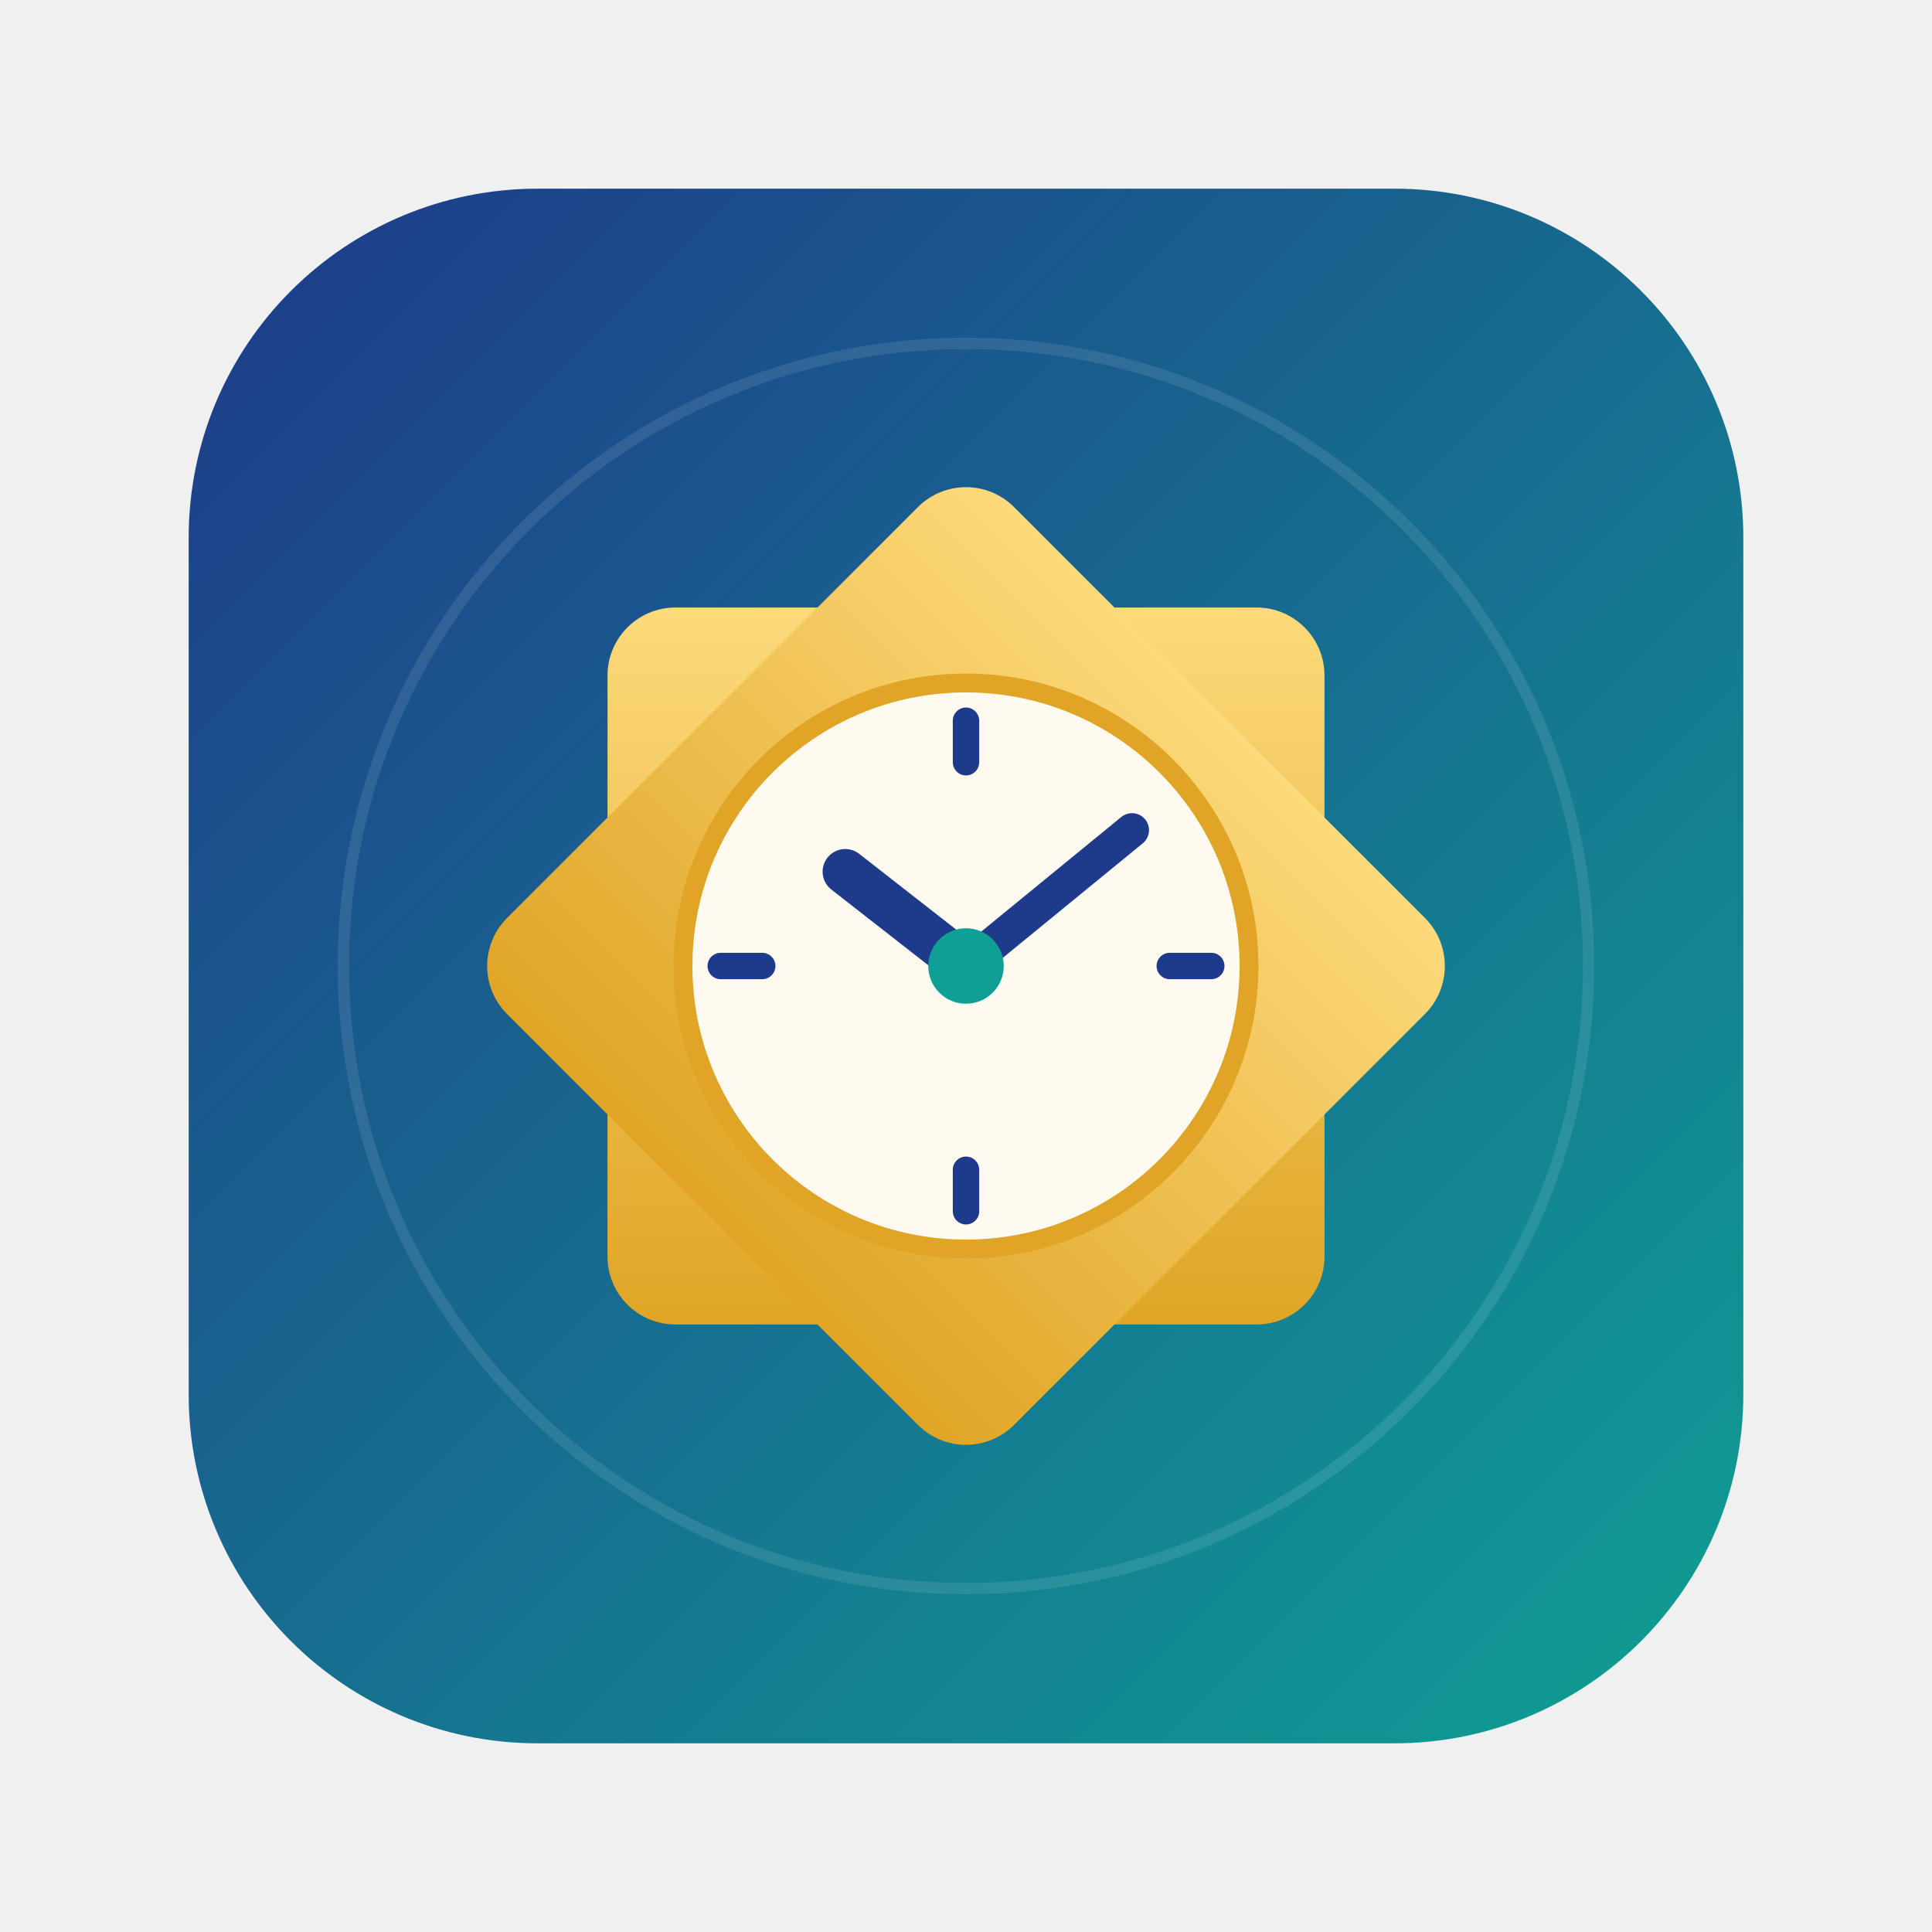
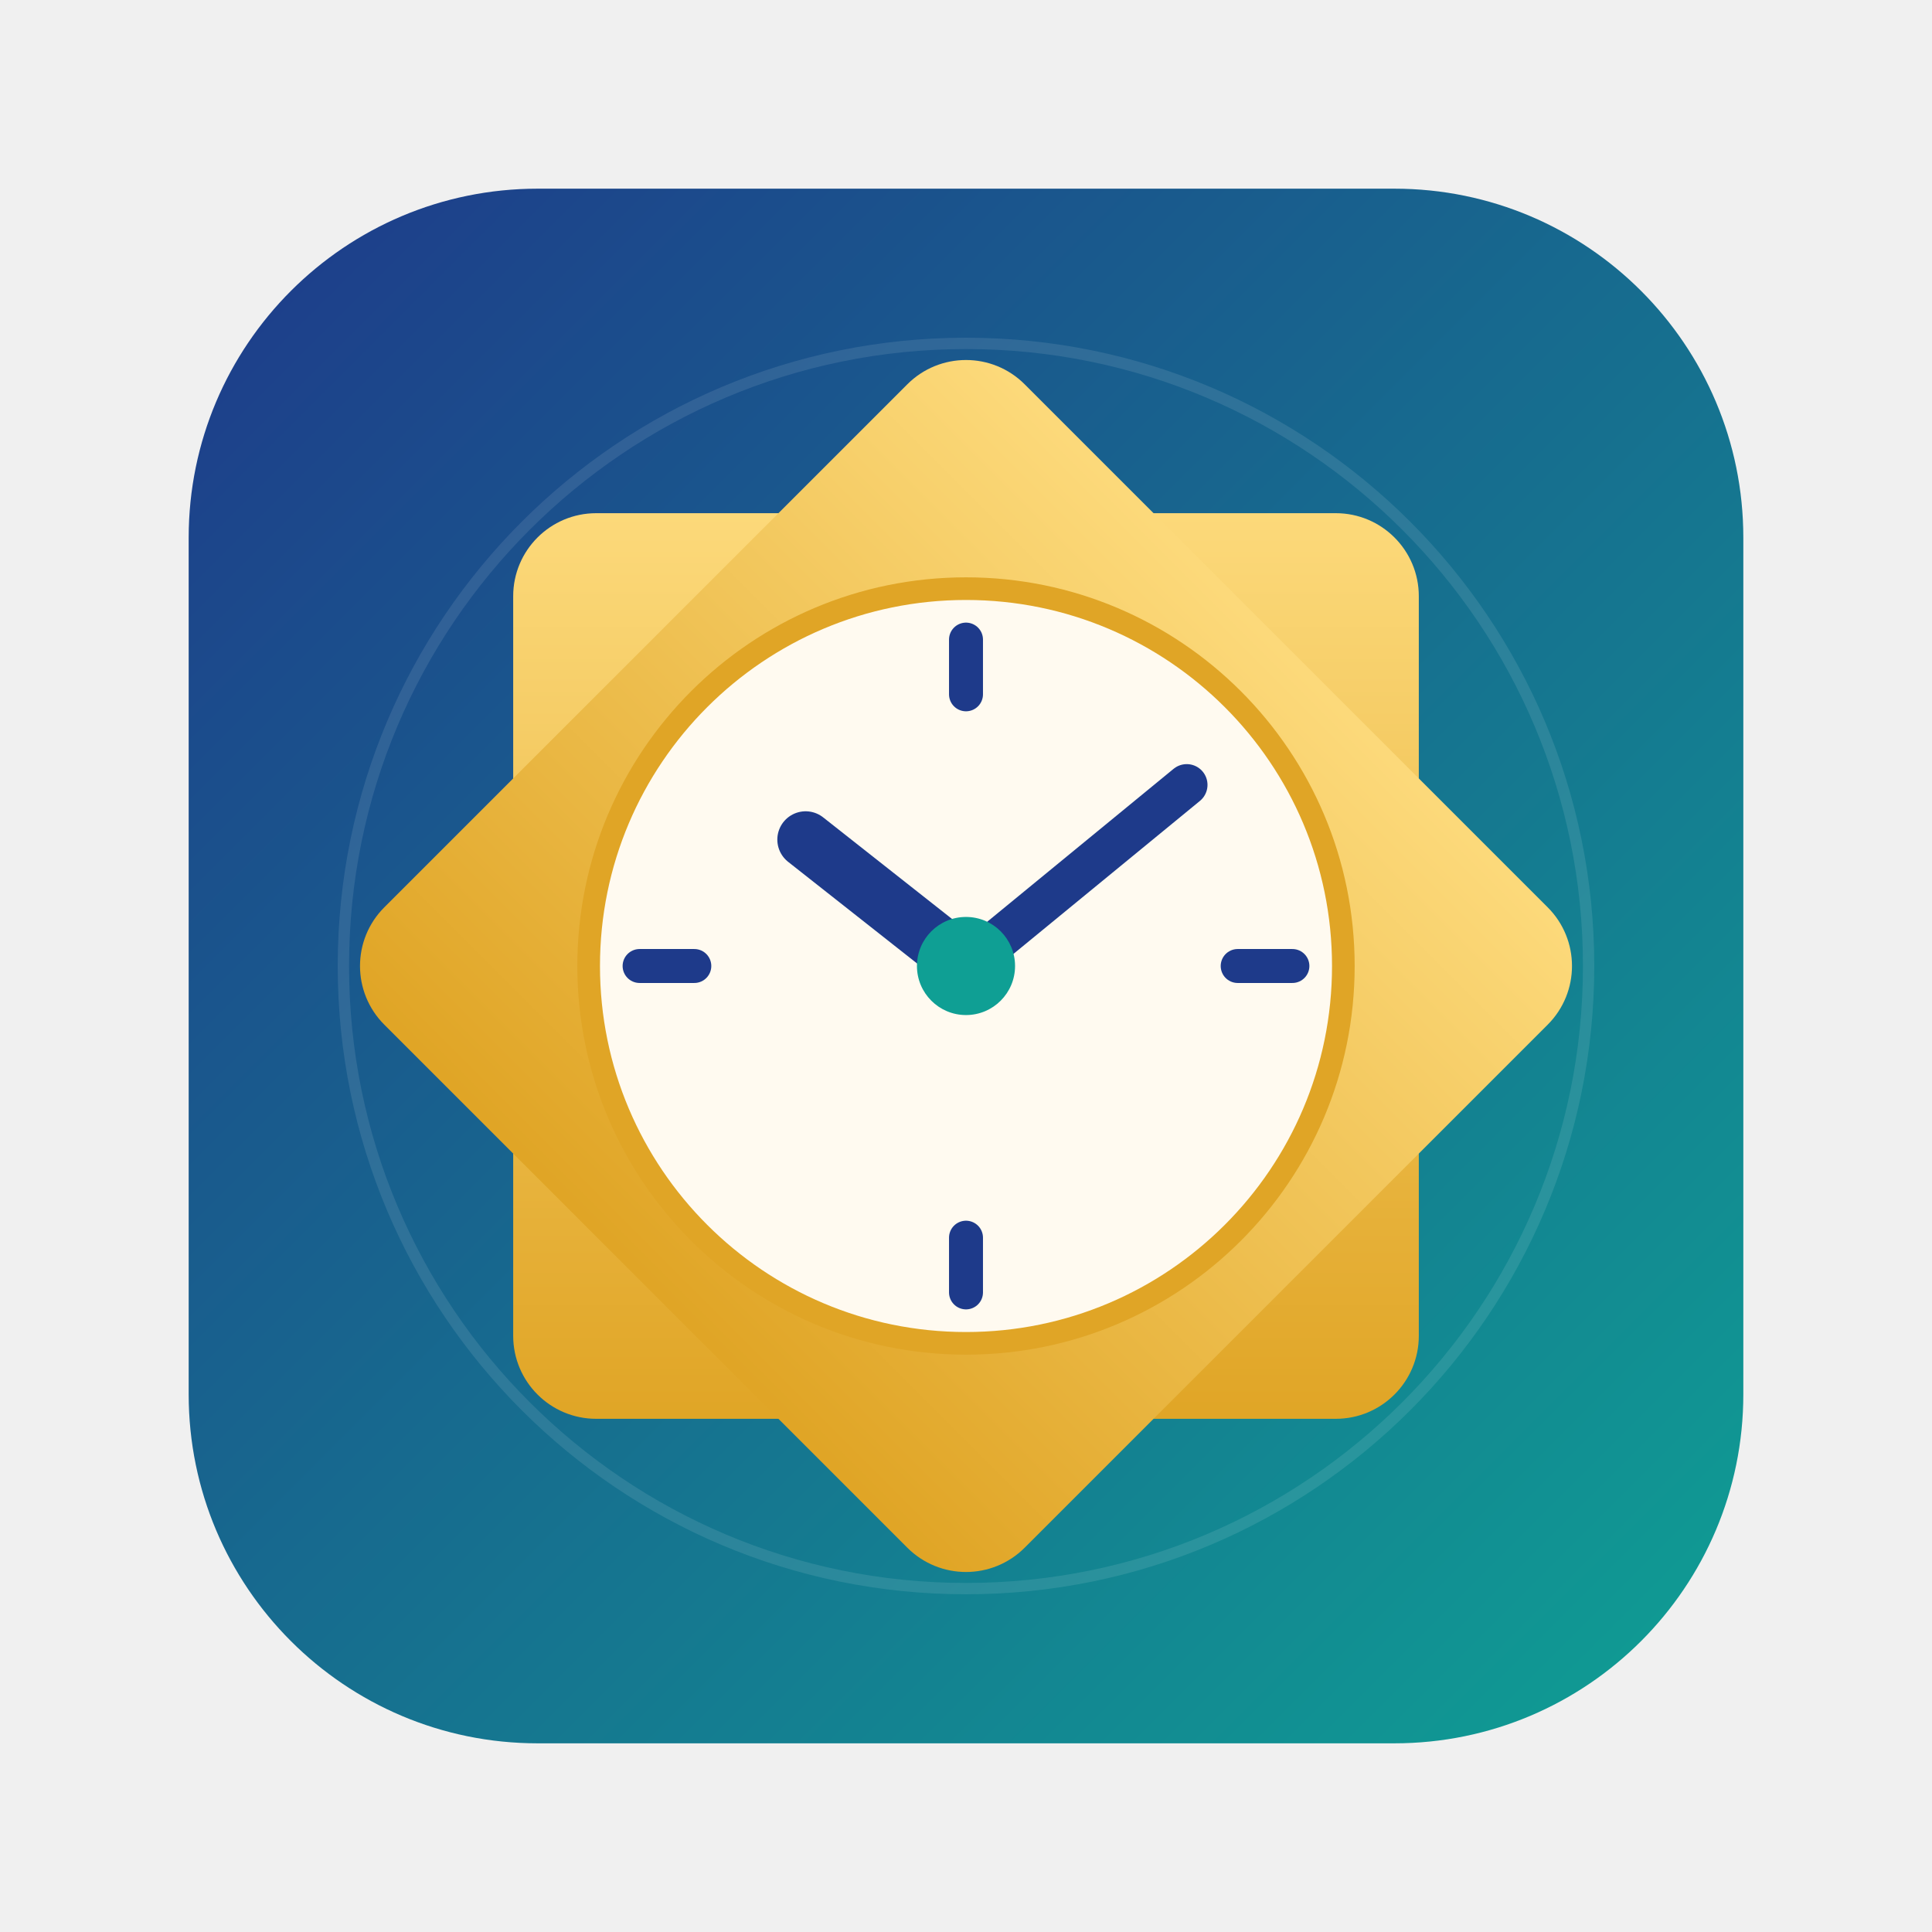
<svg xmlns="http://www.w3.org/2000/svg" viewBox="0 0 1024 1024">
  <defs>
    <linearGradient id="bg" x1="0" y1="0" x2="1" y2="1">
      <stop offset="0" stop-color="#1e3a8a" />
      <stop offset="1" stop-color="#0f9f94" />
    </linearGradient>
    <linearGradient id="gold" x1="0" y1="0" x2="0" y2="1">
      <stop offset="0" stop-color="#fcd97a" />
      <stop offset="1" stop-color="#e0a526" />
    </linearGradient>
  </defs>
  <rect x="100" y="100" width="824" height="824" rx="185" fill="url(#bg)" />
  <circle cx="512" cy="512" r="330" fill="none" stroke="#ffffff" stroke-opacity=".10" stroke-width="6" />
  <g fill="url(#gold)">
-     <rect x="322" y="322" width="380" height="380" rx="36" />
-     <rect x="322" y="322" width="380" height="380" rx="36" transform="rotate(45 512 512)" />
+     <rect x="272" y="272" width="480" height="480" rx="44" />
+     <rect x="272" y="272" width="480" height="480" rx="44" transform="rotate(45 512 512)" />
  </g>
-   <circle cx="512" cy="512" r="150" fill="#fffaf0" />
-   <circle cx="512" cy="512" r="150" fill="none" stroke="#e0a526" stroke-width="10" />
-   <g stroke="#1e3a8a" stroke-width="14" stroke-linecap="round">
-     <line x1="512" y1="382" x2="512" y2="404" />
-     <line x1="642" y1="512" x2="620" y2="512" />
-     <line x1="512" y1="642" x2="512" y2="620" />
-     <line x1="382" y1="512" x2="404" y2="512" />
+   <circle cx="512" cy="512" r="200" fill="#fffaf0" />
+   <circle cx="512" cy="512" r="200" fill="none" stroke="#e0a526" stroke-width="12" />
+   <g stroke="#1e3a8a" stroke-width="18" stroke-linecap="round">
+     <line x1="512" y1="339" x2="512" y2="368" />
+     <line x1="685" y1="512" x2="656" y2="512" />
+     <line x1="512" y1="685" x2="512" y2="656" />
+     <line x1="339" y1="512" x2="368" y2="512" />
  </g>
  <g stroke="#1e3a8a" stroke-linecap="round">
-     <line x1="512" y1="512" x2="448" y2="462" stroke-width="24" />
-     <line x1="512" y1="512" x2="600" y2="440" stroke-width="18" />
+     <line x1="512" y1="512" x2="427" y2="445" stroke-width="30" />
+     <line x1="512" y1="512" x2="629" y2="416" stroke-width="22" />
  </g>
-   <circle cx="512" cy="512" r="20" fill="#0f9f94" />
+   <circle cx="512" cy="512" r="26" fill="#0f9f94" />
</svg>
